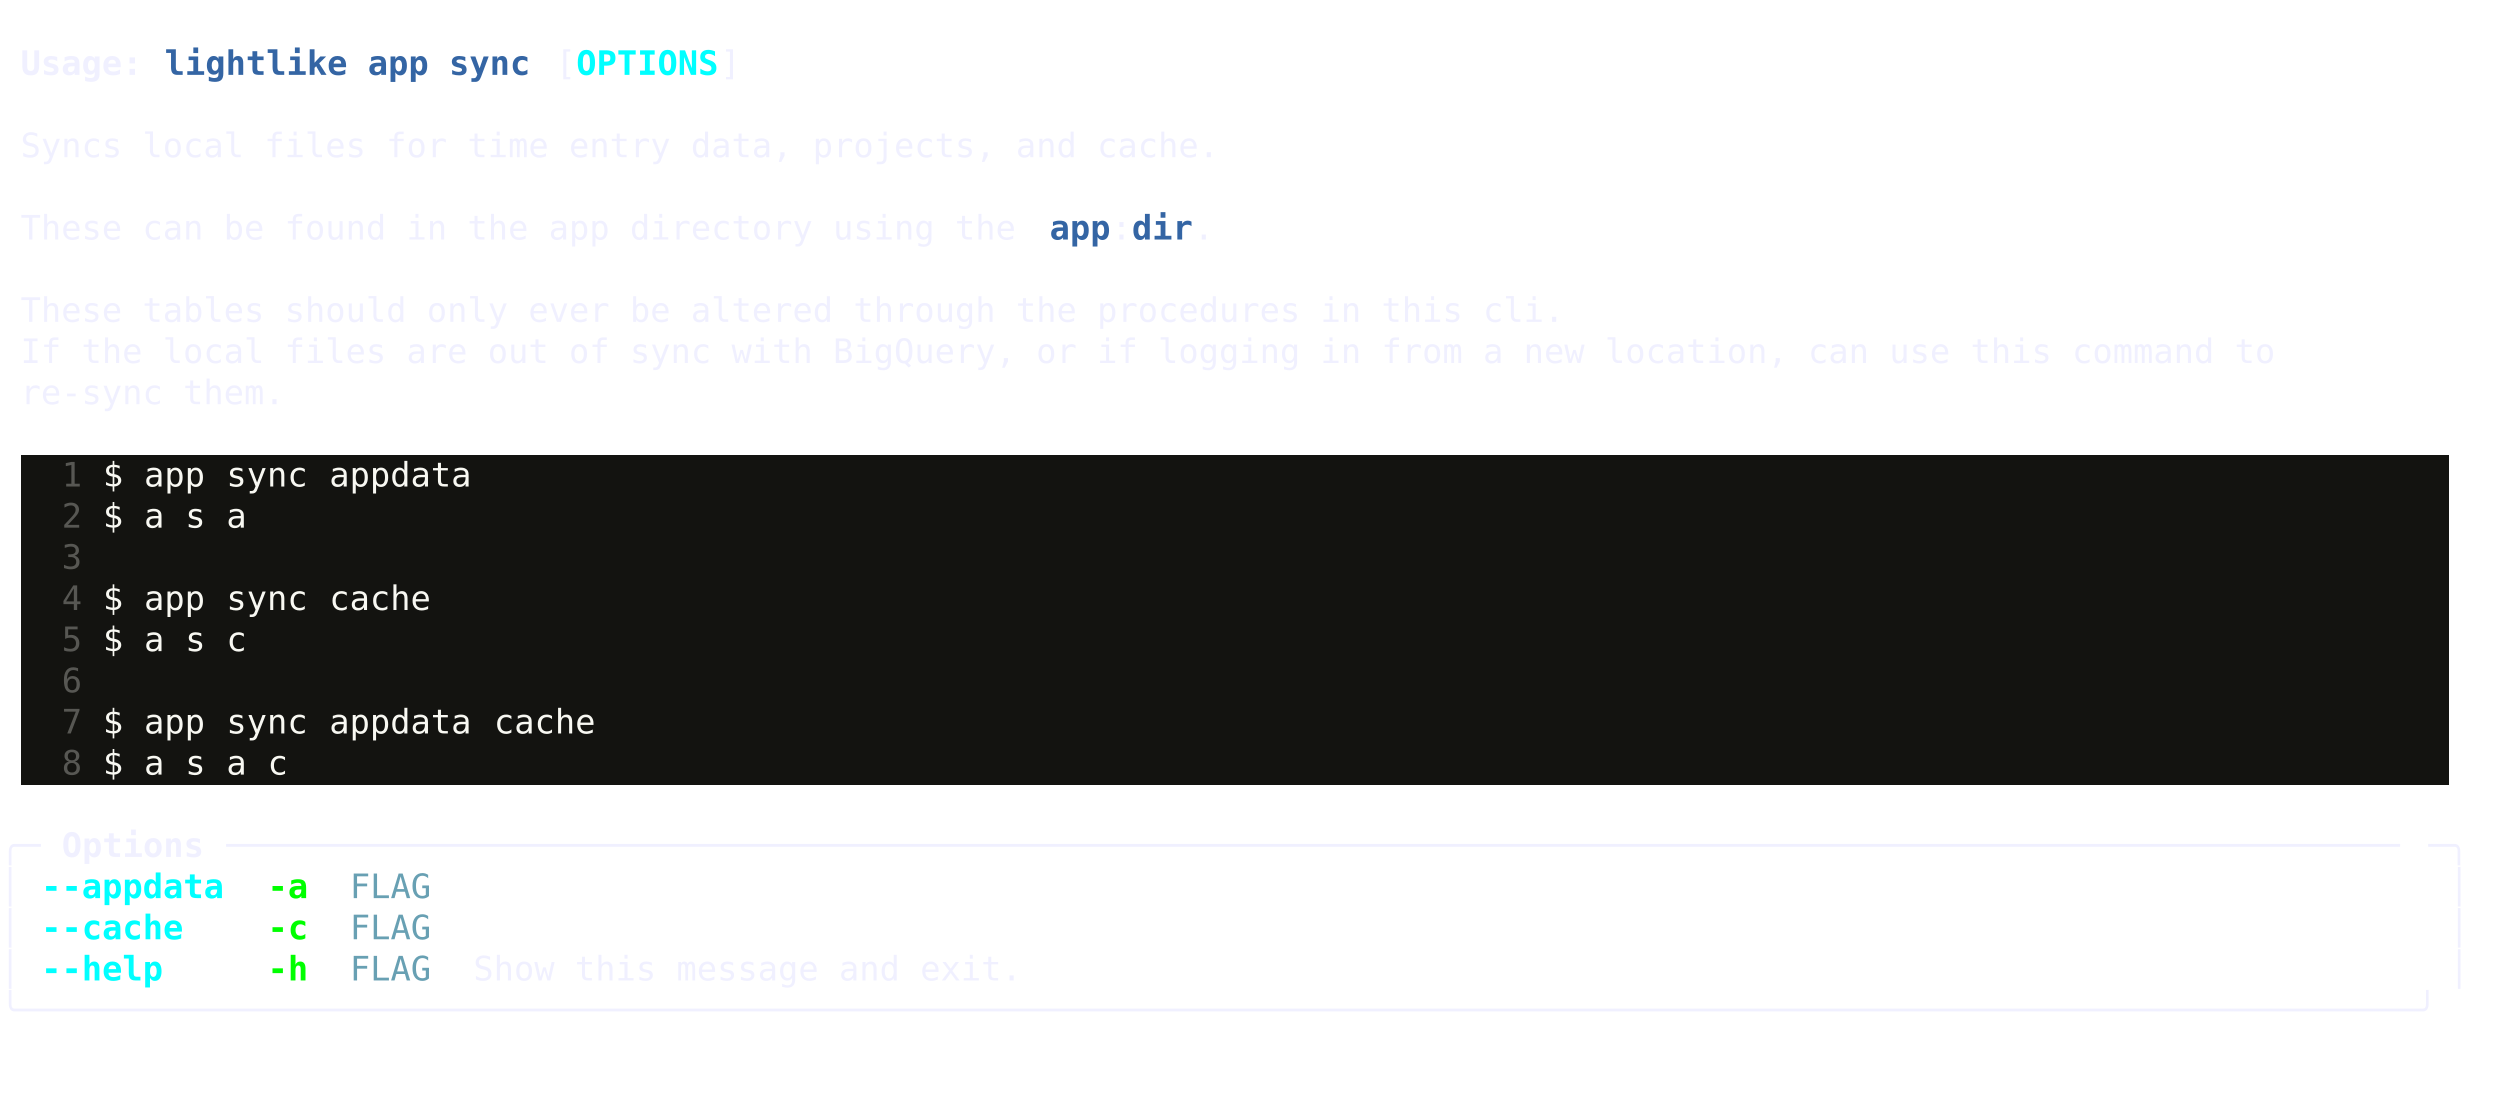
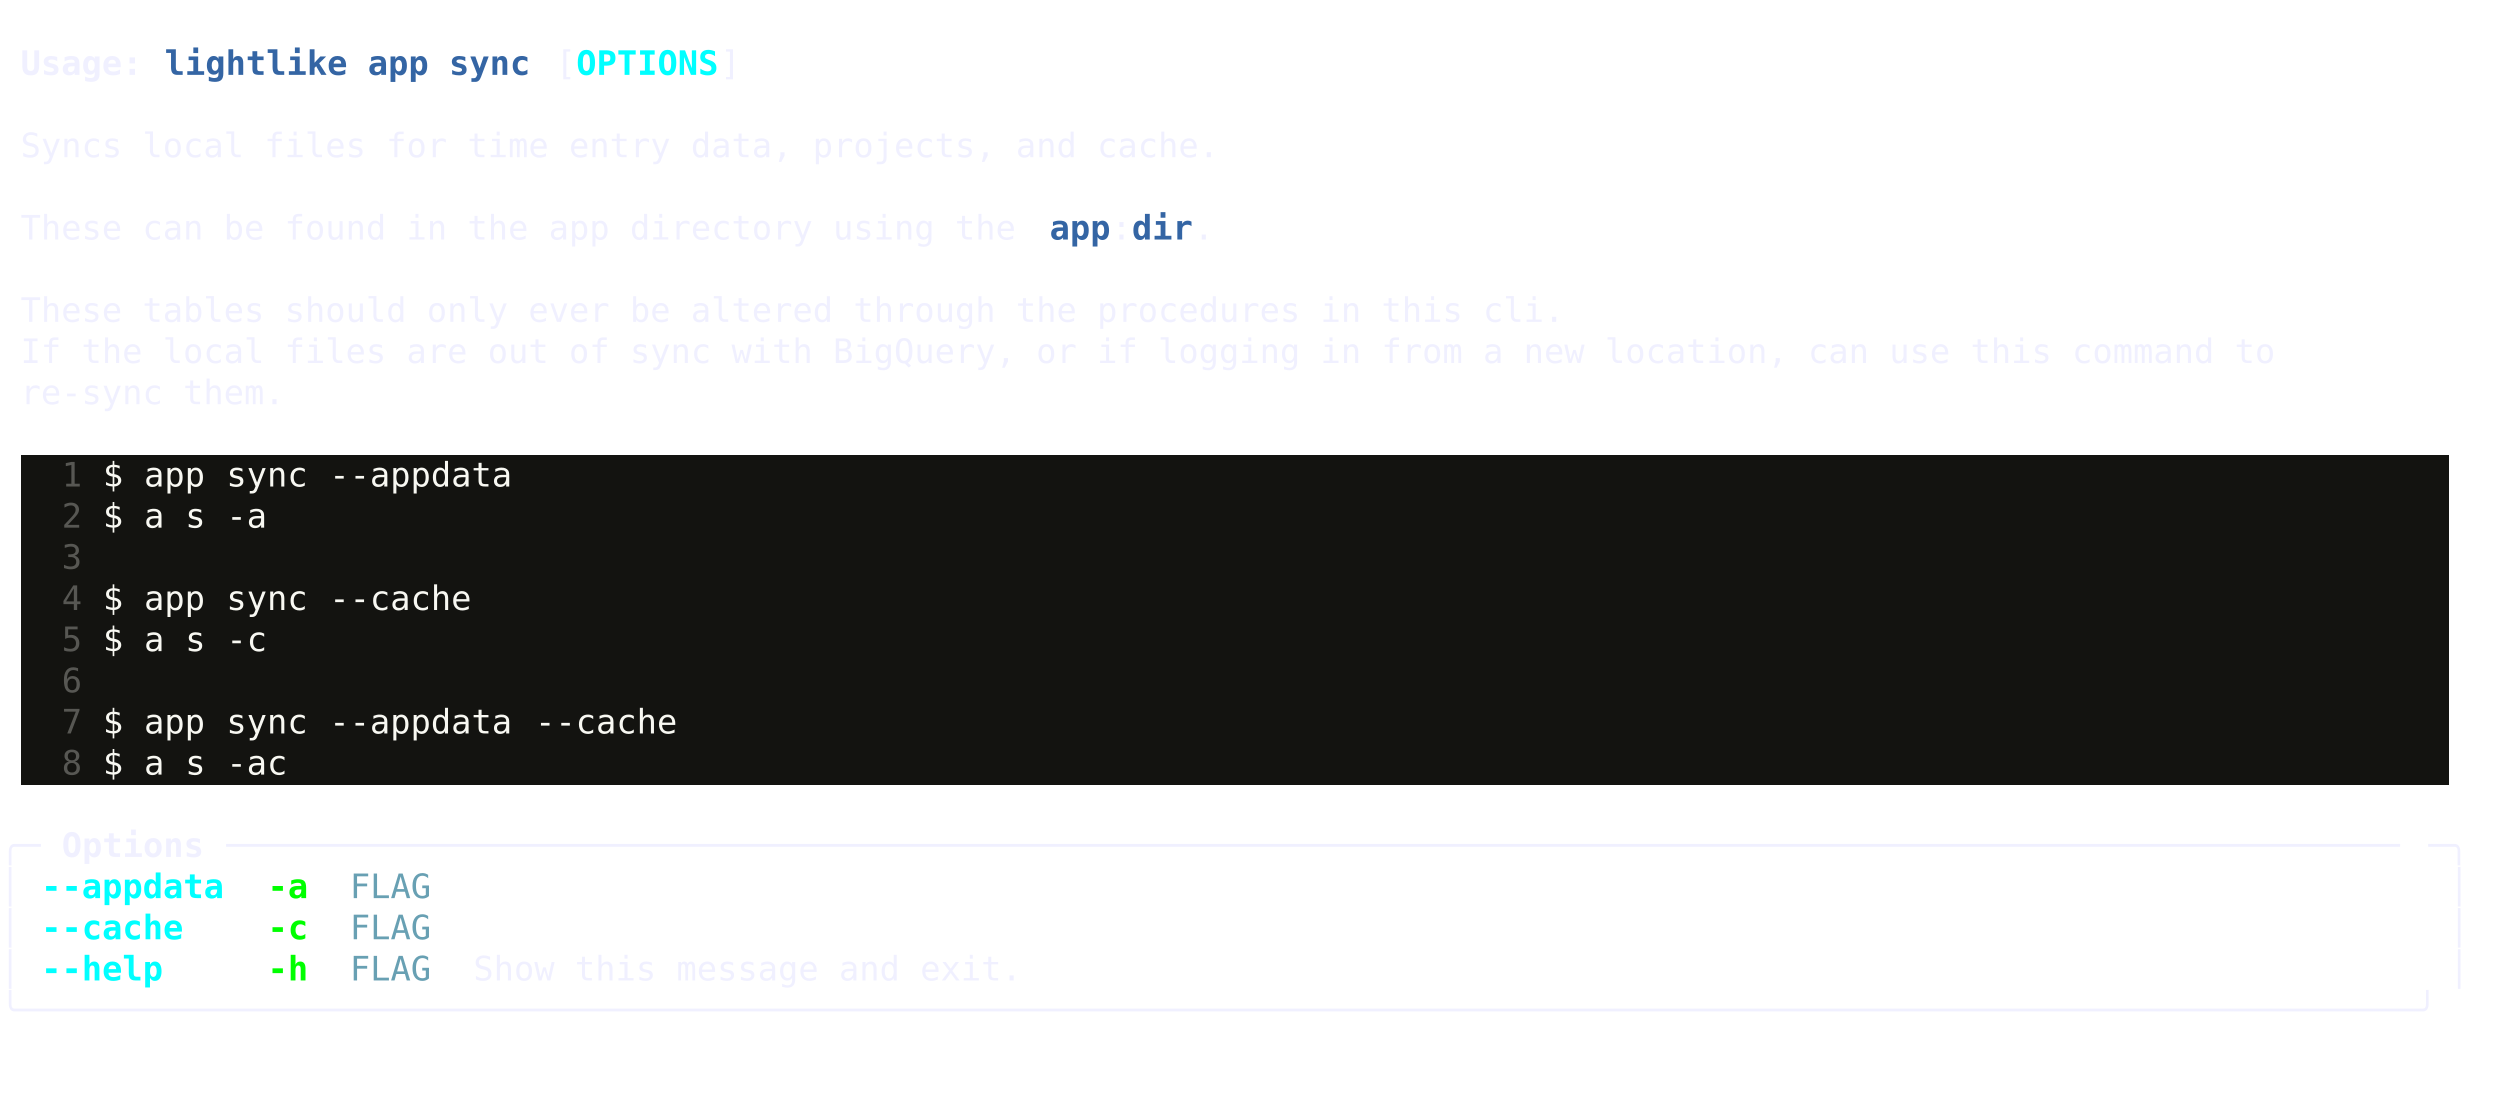
<svg xmlns="http://www.w3.org/2000/svg" class="rich-terminal" viewBox="0 0 1482 660.0">
  <style>

    @font-face {
        font-family: "Fira Code";
        src: local("FiraCode-Regular"),
                url("https://cdnjs.cloudflare.com/ajax/libs/firacode/6.2.0/woff2/FiraCode-Regular.woff2") format("woff2"),
                url("https://cdnjs.cloudflare.com/ajax/libs/firacode/6.2.0/woff/FiraCode-Regular.woff") format("woff");
        font-style: normal;
        font-weight: 400;
    }
    @font-face {
        font-family: "Fira Code";
        src: local("FiraCode-Bold"),
                url("https://cdnjs.cloudflare.com/ajax/libs/firacode/6.2.0/woff2/FiraCode-Bold.woff2") format("woff2"),
                url("https://cdnjs.cloudflare.com/ajax/libs/firacode/6.2.0/woff/FiraCode-Bold.woff") format("woff");
        font-style: bold;
        font-weight: 700;
    }

-     .terminal-2682084729-matrix {
+     .lightlike-cli-252773214-matrix {
        font-family: Fira Code, monospace;
        font-size: 20px;
        line-height: 24.4px;
        font-variant-east-asian: full-width;
    }

-     .terminal-2682084729-title {
+     .lightlike-cli-252773214-title {
        font-size: 18px;
        font-weight: bold;
        font-family: arial;
    }

-     .terminal-2682084729-r1 { fill: #f0f0ff }
- .terminal-2682084729-r2 { fill: #c5c8c6 }
- .terminal-2682084729-r3 { fill: #f0f0ff;font-weight: bold }
- .terminal-2682084729-r4 { fill: #3465a4;font-weight: bold }
- .terminal-2682084729-r5 { fill: #00ffff;font-weight: bold }
- .terminal-2682084729-r6 { fill: #e1e1db;font-weight: bold }
- .terminal-2682084729-r7 { fill: #575753 }
- .terminal-2682084729-r8 { fill: #f8f8f2 }
- .terminal-2682084729-r9 { fill: #00ff00;font-weight: bold }
- .terminal-2682084729-r10 { fill: #68a0b3 }
+     .lightlike-cli-252773214-r1 { fill: #f0f0ff }
+ .lightlike-cli-252773214-r2 { fill: #c5c8c6 }
+ .lightlike-cli-252773214-r3 { fill: #f0f0ff;font-weight: bold }
+ .lightlike-cli-252773214-r4 { fill: #3465a4;font-weight: bold }
+ .lightlike-cli-252773214-r5 { fill: #00ffff;font-weight: bold }
+ .lightlike-cli-252773214-r6 { fill: #e1e1db;font-weight: bold }
+ .lightlike-cli-252773214-r7 { fill: #575753 }
+ .lightlike-cli-252773214-r8 { fill: #f8f8f2 }
+ .lightlike-cli-252773214-r9 { fill: #00ff00;font-weight: bold }
+ .lightlike-cli-252773214-r10 { fill: #68a0b3 }
    </style>
  <defs>
-     <clipPath id="terminal-2682084729-clip-terminal">
+     <clipPath id="lightlike-cli-252773214-clip-terminal">
      <rect x="0" y="0" width="1463.0" height="609.0" />
    </clipPath>
-     <clipPath id="terminal-2682084729-line-0">
+     <clipPath id="lightlike-cli-252773214-line-0">
      <rect x="0" y="1.5" width="1464" height="24.65" />
    </clipPath>
-     <clipPath id="terminal-2682084729-line-1">
+     <clipPath id="lightlike-cli-252773214-line-1">
      <rect x="0" y="25.9" width="1464" height="24.65" />
    </clipPath>
-     <clipPath id="terminal-2682084729-line-2">
+     <clipPath id="lightlike-cli-252773214-line-2">
      <rect x="0" y="50.3" width="1464" height="24.65" />
    </clipPath>
-     <clipPath id="terminal-2682084729-line-3">
+     <clipPath id="lightlike-cli-252773214-line-3">
      <rect x="0" y="74.7" width="1464" height="24.65" />
    </clipPath>
-     <clipPath id="terminal-2682084729-line-4">
+     <clipPath id="lightlike-cli-252773214-line-4">
      <rect x="0" y="99.1" width="1464" height="24.65" />
    </clipPath>
-     <clipPath id="terminal-2682084729-line-5">
+     <clipPath id="lightlike-cli-252773214-line-5">
      <rect x="0" y="123.5" width="1464" height="24.65" />
    </clipPath>
-     <clipPath id="terminal-2682084729-line-6">
+     <clipPath id="lightlike-cli-252773214-line-6">
      <rect x="0" y="147.9" width="1464" height="24.65" />
    </clipPath>
-     <clipPath id="terminal-2682084729-line-7">
+     <clipPath id="lightlike-cli-252773214-line-7">
      <rect x="0" y="172.3" width="1464" height="24.65" />
    </clipPath>
-     <clipPath id="terminal-2682084729-line-8">
+     <clipPath id="lightlike-cli-252773214-line-8">
      <rect x="0" y="196.7" width="1464" height="24.65" />
    </clipPath>
-     <clipPath id="terminal-2682084729-line-9">
+     <clipPath id="lightlike-cli-252773214-line-9">
      <rect x="0" y="221.1" width="1464" height="24.65" />
    </clipPath>
-     <clipPath id="terminal-2682084729-line-10">
+     <clipPath id="lightlike-cli-252773214-line-10">
      <rect x="0" y="245.5" width="1464" height="24.65" />
    </clipPath>
-     <clipPath id="terminal-2682084729-line-11">
+     <clipPath id="lightlike-cli-252773214-line-11">
      <rect x="0" y="269.9" width="1464" height="24.65" />
    </clipPath>
-     <clipPath id="terminal-2682084729-line-12">
+     <clipPath id="lightlike-cli-252773214-line-12">
      <rect x="0" y="294.3" width="1464" height="24.65" />
    </clipPath>
-     <clipPath id="terminal-2682084729-line-13">
+     <clipPath id="lightlike-cli-252773214-line-13">
      <rect x="0" y="318.7" width="1464" height="24.65" />
    </clipPath>
-     <clipPath id="terminal-2682084729-line-14">
+     <clipPath id="lightlike-cli-252773214-line-14">
      <rect x="0" y="343.1" width="1464" height="24.65" />
    </clipPath>
-     <clipPath id="terminal-2682084729-line-15">
+     <clipPath id="lightlike-cli-252773214-line-15">
      <rect x="0" y="367.5" width="1464" height="24.65" />
    </clipPath>
-     <clipPath id="terminal-2682084729-line-16">
+     <clipPath id="lightlike-cli-252773214-line-16">
      <rect x="0" y="391.9" width="1464" height="24.65" />
    </clipPath>
-     <clipPath id="terminal-2682084729-line-17">
+     <clipPath id="lightlike-cli-252773214-line-17">
      <rect x="0" y="416.3" width="1464" height="24.65" />
    </clipPath>
-     <clipPath id="terminal-2682084729-line-18">
+     <clipPath id="lightlike-cli-252773214-line-18">
      <rect x="0" y="440.7" width="1464" height="24.65" />
    </clipPath>
-     <clipPath id="terminal-2682084729-line-19">
+     <clipPath id="lightlike-cli-252773214-line-19">
      <rect x="0" y="465.1" width="1464" height="24.65" />
    </clipPath>
-     <clipPath id="terminal-2682084729-line-20">
+     <clipPath id="lightlike-cli-252773214-line-20">
      <rect x="0" y="489.5" width="1464" height="24.65" />
    </clipPath>
-     <clipPath id="terminal-2682084729-line-21">
+     <clipPath id="lightlike-cli-252773214-line-21">
      <rect x="0" y="513.9" width="1464" height="24.65" />
    </clipPath>
-     <clipPath id="terminal-2682084729-line-22">
+     <clipPath id="lightlike-cli-252773214-line-22">
      <rect x="0" y="538.3" width="1464" height="24.65" />
    </clipPath>
-     <clipPath id="terminal-2682084729-line-23">
+     <clipPath id="lightlike-cli-252773214-line-23">
      <rect x="0" y="562.7" width="1464" height="24.65" />
    </clipPath>
  </defs>
  <rect fill="#131310" x="12.2" y="269.9" width="24.4" height="24.65" shape-rendering="crispEdges" />
  <rect fill="#131310" x="36.6" y="269.9" width="24.4" height="24.65" shape-rendering="crispEdges" />
  <rect fill="#131310" x="61" y="269.9" width="24.4" height="24.65" shape-rendering="crispEdges" />
  <rect fill="#131310" x="85.4" y="269.9" width="36.6" height="24.65" shape-rendering="crispEdges" />
  <rect fill="#131310" x="122" y="269.9" width="12.2" height="24.65" shape-rendering="crispEdges" />
  <rect fill="#131310" x="134.2" y="269.9" width="48.8" height="24.65" shape-rendering="crispEdges" />
  <rect fill="#131310" x="183" y="269.9" width="12.2" height="24.65" shape-rendering="crispEdges" />
-   <rect fill="#131310" x="195.2" y="269.9" width="85.4" height="24.65" shape-rendering="crispEdges" />
-   <rect fill="#131310" x="280.6" y="269.9" width="1171.2" height="24.65" shape-rendering="crispEdges" />
+   <rect fill="#131310" x="195.2" y="269.9" width="109.8" height="24.65" shape-rendering="crispEdges" />
+   <rect fill="#131310" x="305" y="269.9" width="1146.8" height="24.65" shape-rendering="crispEdges" />
  <rect fill="#131310" x="12.2" y="294.3" width="24.4" height="24.65" shape-rendering="crispEdges" />
  <rect fill="#131310" x="36.6" y="294.3" width="24.4" height="24.65" shape-rendering="crispEdges" />
  <rect fill="#131310" x="61" y="294.3" width="24.4" height="24.65" shape-rendering="crispEdges" />
  <rect fill="#131310" x="85.4" y="294.3" width="12.2" height="24.65" shape-rendering="crispEdges" />
  <rect fill="#131310" x="97.6" y="294.3" width="12.2" height="24.65" shape-rendering="crispEdges" />
  <rect fill="#131310" x="109.8" y="294.3" width="12.2" height="24.65" shape-rendering="crispEdges" />
  <rect fill="#131310" x="122" y="294.3" width="12.2" height="24.65" shape-rendering="crispEdges" />
-   <rect fill="#131310" x="134.2" y="294.3" width="12.2" height="24.65" shape-rendering="crispEdges" />
-   <rect fill="#131310" x="146.4" y="294.3" width="1305.4" height="24.65" shape-rendering="crispEdges" />
+   <rect fill="#131310" x="134.2" y="294.3" width="24.4" height="24.65" shape-rendering="crispEdges" />
+   <rect fill="#131310" x="158.6" y="294.3" width="1293.2" height="24.65" shape-rendering="crispEdges" />
  <rect fill="#131310" x="12.2" y="318.7" width="24.4" height="24.65" shape-rendering="crispEdges" />
  <rect fill="#131310" x="36.6" y="318.7" width="24.4" height="24.65" shape-rendering="crispEdges" />
  <rect fill="#131310" x="61" y="318.7" width="1390.8" height="24.65" shape-rendering="crispEdges" />
  <rect fill="#131310" x="12.2" y="343.1" width="24.4" height="24.65" shape-rendering="crispEdges" />
  <rect fill="#131310" x="36.6" y="343.1" width="24.4" height="24.65" shape-rendering="crispEdges" />
  <rect fill="#131310" x="61" y="343.1" width="24.4" height="24.65" shape-rendering="crispEdges" />
  <rect fill="#131310" x="85.4" y="343.1" width="36.6" height="24.65" shape-rendering="crispEdges" />
  <rect fill="#131310" x="122" y="343.1" width="12.2" height="24.65" shape-rendering="crispEdges" />
  <rect fill="#131310" x="134.2" y="343.1" width="48.8" height="24.65" shape-rendering="crispEdges" />
  <rect fill="#131310" x="183" y="343.1" width="12.2" height="24.65" shape-rendering="crispEdges" />
-   <rect fill="#131310" x="195.2" y="343.1" width="61" height="24.65" shape-rendering="crispEdges" />
-   <rect fill="#131310" x="256.2" y="343.1" width="1195.6" height="24.65" shape-rendering="crispEdges" />
+   <rect fill="#131310" x="195.2" y="343.1" width="85.4" height="24.65" shape-rendering="crispEdges" />
+   <rect fill="#131310" x="280.6" y="343.1" width="1171.2" height="24.65" shape-rendering="crispEdges" />
  <rect fill="#131310" x="12.2" y="367.5" width="24.4" height="24.65" shape-rendering="crispEdges" />
  <rect fill="#131310" x="36.6" y="367.5" width="24.4" height="24.65" shape-rendering="crispEdges" />
  <rect fill="#131310" x="61" y="367.5" width="24.4" height="24.65" shape-rendering="crispEdges" />
  <rect fill="#131310" x="85.4" y="367.5" width="12.2" height="24.65" shape-rendering="crispEdges" />
  <rect fill="#131310" x="97.6" y="367.5" width="12.2" height="24.65" shape-rendering="crispEdges" />
  <rect fill="#131310" x="109.8" y="367.5" width="12.2" height="24.65" shape-rendering="crispEdges" />
  <rect fill="#131310" x="122" y="367.5" width="12.2" height="24.65" shape-rendering="crispEdges" />
-   <rect fill="#131310" x="134.2" y="367.5" width="12.2" height="24.65" shape-rendering="crispEdges" />
-   <rect fill="#131310" x="146.4" y="367.5" width="1305.4" height="24.65" shape-rendering="crispEdges" />
+   <rect fill="#131310" x="134.2" y="367.5" width="24.4" height="24.65" shape-rendering="crispEdges" />
+   <rect fill="#131310" x="158.6" y="367.5" width="1293.2" height="24.65" shape-rendering="crispEdges" />
  <rect fill="#131310" x="12.2" y="391.9" width="24.4" height="24.65" shape-rendering="crispEdges" />
  <rect fill="#131310" x="36.6" y="391.9" width="24.4" height="24.65" shape-rendering="crispEdges" />
  <rect fill="#131310" x="61" y="391.9" width="1390.8" height="24.65" shape-rendering="crispEdges" />
  <rect fill="#131310" x="12.2" y="416.3" width="24.4" height="24.65" shape-rendering="crispEdges" />
  <rect fill="#131310" x="36.6" y="416.3" width="24.4" height="24.65" shape-rendering="crispEdges" />
  <rect fill="#131310" x="61" y="416.3" width="24.4" height="24.65" shape-rendering="crispEdges" />
  <rect fill="#131310" x="85.4" y="416.3" width="36.6" height="24.65" shape-rendering="crispEdges" />
  <rect fill="#131310" x="122" y="416.3" width="12.2" height="24.65" shape-rendering="crispEdges" />
  <rect fill="#131310" x="134.2" y="416.3" width="48.8" height="24.65" shape-rendering="crispEdges" />
  <rect fill="#131310" x="183" y="416.3" width="12.2" height="24.65" shape-rendering="crispEdges" />
-   <rect fill="#131310" x="195.2" y="416.3" width="85.4" height="24.65" shape-rendering="crispEdges" />
-   <rect fill="#131310" x="280.6" y="416.3" width="12.2" height="24.65" shape-rendering="crispEdges" />
-   <rect fill="#131310" x="292.8" y="416.3" width="61" height="24.65" shape-rendering="crispEdges" />
-   <rect fill="#131310" x="353.8" y="416.3" width="1098" height="24.65" shape-rendering="crispEdges" />
+   <rect fill="#131310" x="195.2" y="416.3" width="109.8" height="24.65" shape-rendering="crispEdges" />
+   <rect fill="#131310" x="305" y="416.3" width="12.2" height="24.65" shape-rendering="crispEdges" />
+   <rect fill="#131310" x="317.2" y="416.3" width="85.4" height="24.65" shape-rendering="crispEdges" />
+   <rect fill="#131310" x="402.6" y="416.3" width="1049.2" height="24.65" shape-rendering="crispEdges" />
  <rect fill="#131310" x="12.2" y="440.7" width="24.4" height="24.65" shape-rendering="crispEdges" />
  <rect fill="#131310" x="36.6" y="440.7" width="24.4" height="24.65" shape-rendering="crispEdges" />
  <rect fill="#131310" x="61" y="440.7" width="24.4" height="24.65" shape-rendering="crispEdges" />
  <rect fill="#131310" x="85.4" y="440.7" width="12.2" height="24.65" shape-rendering="crispEdges" />
  <rect fill="#131310" x="97.6" y="440.7" width="12.2" height="24.65" shape-rendering="crispEdges" />
  <rect fill="#131310" x="109.8" y="440.7" width="12.2" height="24.65" shape-rendering="crispEdges" />
  <rect fill="#131310" x="122" y="440.7" width="12.2" height="24.65" shape-rendering="crispEdges" />
-   <rect fill="#131310" x="134.2" y="440.7" width="12.2" height="24.65" shape-rendering="crispEdges" />
-   <rect fill="#131310" x="146.4" y="440.7" width="12.2" height="24.65" shape-rendering="crispEdges" />
-   <rect fill="#131310" x="158.6" y="440.7" width="12.2" height="24.65" shape-rendering="crispEdges" />
+   <rect fill="#131310" x="134.2" y="440.7" width="36.6" height="24.65" shape-rendering="crispEdges" />
  <rect fill="#131310" x="170.8" y="440.7" width="97.6" height="24.65" shape-rendering="crispEdges" />
  <rect fill="#131310" x="268.4" y="440.7" width="1183.4" height="24.65" shape-rendering="crispEdges" />
-   <g class="terminal-2682084729-matrix">
-     <text class="terminal-2682084729-r2" x="1464" y="20" textLength="12.2" clip-path="url(#terminal-2682084729-line-0)">
- </text>
-     <text class="terminal-2682084729-r3" x="12.2" y="44.4" textLength="73.2" clip-path="url(#terminal-2682084729-line-1)">Usage:</text>
-     <text class="terminal-2682084729-r4" x="97.6" y="44.4" textLength="219.6" clip-path="url(#terminal-2682084729-line-1)">lightlike app sync</text>
-     <text class="terminal-2682084729-r1" x="329.4" y="44.4" textLength="12.2" clip-path="url(#terminal-2682084729-line-1)">[</text>
-     <text class="terminal-2682084729-r5" x="341.6" y="44.4" textLength="85.4" clip-path="url(#terminal-2682084729-line-1)">OPTIONS</text>
-     <text class="terminal-2682084729-r1" x="427" y="44.4" textLength="12.2" clip-path="url(#terminal-2682084729-line-1)">]</text>
-     <text class="terminal-2682084729-r2" x="1464" y="44.4" textLength="12.2" clip-path="url(#terminal-2682084729-line-1)">
- </text>
-     <text class="terminal-2682084729-r2" x="1464" y="68.8" textLength="12.2" clip-path="url(#terminal-2682084729-line-2)">
- </text>
-     <text class="terminal-2682084729-r1" x="12.2" y="93.2" textLength="719.8" clip-path="url(#terminal-2682084729-line-3)">Syncs local files for time entry data, projects, and cache.</text>
-     <text class="terminal-2682084729-r2" x="1464" y="93.2" textLength="12.2" clip-path="url(#terminal-2682084729-line-3)">
- </text>
-     <text class="terminal-2682084729-r2" x="1464" y="117.6" textLength="12.2" clip-path="url(#terminal-2682084729-line-4)">
- </text>
-     <text class="terminal-2682084729-r1" x="12.2" y="142" textLength="610" clip-path="url(#terminal-2682084729-line-5)">These can be found in the app directory using the </text>
-     <text class="terminal-2682084729-r4" x="622.2" y="142" textLength="36.6" clip-path="url(#terminal-2682084729-line-5)">app</text>
-     <text class="terminal-2682084729-r1" x="658.8" y="142" textLength="12.2" clip-path="url(#terminal-2682084729-line-5)">:</text>
-     <text class="terminal-2682084729-r4" x="671" y="142" textLength="36.6" clip-path="url(#terminal-2682084729-line-5)">dir</text>
-     <text class="terminal-2682084729-r1" x="707.6" y="142" textLength="12.2" clip-path="url(#terminal-2682084729-line-5)">.</text>
-     <text class="terminal-2682084729-r2" x="1464" y="142" textLength="12.2" clip-path="url(#terminal-2682084729-line-5)">
- </text>
-     <text class="terminal-2682084729-r2" x="1464" y="166.4" textLength="12.2" clip-path="url(#terminal-2682084729-line-6)">
- </text>
-     <text class="terminal-2682084729-r1" x="12.2" y="190.8" textLength="927.2" clip-path="url(#terminal-2682084729-line-7)">These tables should only ever be altered through the procedures in this cli.</text>
-     <text class="terminal-2682084729-r2" x="1464" y="190.8" textLength="12.2" clip-path="url(#terminal-2682084729-line-7)">
- </text>
-     <text class="terminal-2682084729-r1" x="12.2" y="215.2" textLength="1366.4" clip-path="url(#terminal-2682084729-line-8)">If the local files are out of sync with BigQuery, or if logging in from a new location, can use this command to </text>
-     <text class="terminal-2682084729-r2" x="1464" y="215.2" textLength="12.2" clip-path="url(#terminal-2682084729-line-8)">
- </text>
-     <text class="terminal-2682084729-r1" x="12.2" y="239.6" textLength="158.6" clip-path="url(#terminal-2682084729-line-9)">re-sync them.</text>
-     <text class="terminal-2682084729-r2" x="1464" y="239.6" textLength="12.2" clip-path="url(#terminal-2682084729-line-9)">
- </text>
-     <text class="terminal-2682084729-r2" x="1464" y="264" textLength="12.2" clip-path="url(#terminal-2682084729-line-10)">
- </text>
-     <text class="terminal-2682084729-r7" x="36.6" y="288.4" textLength="24.4" clip-path="url(#terminal-2682084729-line-11)">1 </text>
-     <text class="terminal-2682084729-r8" x="61" y="288.4" textLength="24.4" clip-path="url(#terminal-2682084729-line-11)">$ </text>
-     <text class="terminal-2682084729-r8" x="85.4" y="288.4" textLength="36.6" clip-path="url(#terminal-2682084729-line-11)">app</text>
-     <text class="terminal-2682084729-r8" x="134.2" y="288.4" textLength="48.8" clip-path="url(#terminal-2682084729-line-11)">sync</text>
-     <text class="terminal-2682084729-r8" x="195.2" y="288.4" textLength="85.4" clip-path="url(#terminal-2682084729-line-11)">appdata</text>
-     <text class="terminal-2682084729-r2" x="1464" y="288.4" textLength="12.2" clip-path="url(#terminal-2682084729-line-11)">
- </text>
-     <text class="terminal-2682084729-r7" x="36.6" y="312.8" textLength="24.4" clip-path="url(#terminal-2682084729-line-12)">2 </text>
-     <text class="terminal-2682084729-r8" x="61" y="312.8" textLength="24.4" clip-path="url(#terminal-2682084729-line-12)">$ </text>
-     <text class="terminal-2682084729-r8" x="85.4" y="312.8" textLength="12.2" clip-path="url(#terminal-2682084729-line-12)">a</text>
-     <text class="terminal-2682084729-r8" x="109.8" y="312.8" textLength="12.2" clip-path="url(#terminal-2682084729-line-12)">s</text>
-     <text class="terminal-2682084729-r8" x="134.2" y="312.8" textLength="12.2" clip-path="url(#terminal-2682084729-line-12)">a</text>
-     <text class="terminal-2682084729-r2" x="1464" y="312.8" textLength="12.2" clip-path="url(#terminal-2682084729-line-12)">
- </text>
-     <text class="terminal-2682084729-r7" x="36.6" y="337.2" textLength="24.4" clip-path="url(#terminal-2682084729-line-13)">3 </text>
-     <text class="terminal-2682084729-r2" x="1464" y="337.2" textLength="12.2" clip-path="url(#terminal-2682084729-line-13)">
- </text>
-     <text class="terminal-2682084729-r7" x="36.6" y="361.6" textLength="24.4" clip-path="url(#terminal-2682084729-line-14)">4 </text>
-     <text class="terminal-2682084729-r8" x="61" y="361.6" textLength="24.4" clip-path="url(#terminal-2682084729-line-14)">$ </text>
-     <text class="terminal-2682084729-r8" x="85.4" y="361.6" textLength="36.6" clip-path="url(#terminal-2682084729-line-14)">app</text>
-     <text class="terminal-2682084729-r8" x="134.2" y="361.6" textLength="48.8" clip-path="url(#terminal-2682084729-line-14)">sync</text>
-     <text class="terminal-2682084729-r8" x="195.2" y="361.6" textLength="61" clip-path="url(#terminal-2682084729-line-14)">cache</text>
-     <text class="terminal-2682084729-r2" x="1464" y="361.6" textLength="12.2" clip-path="url(#terminal-2682084729-line-14)">
- </text>
-     <text class="terminal-2682084729-r7" x="36.6" y="386" textLength="24.4" clip-path="url(#terminal-2682084729-line-15)">5 </text>
-     <text class="terminal-2682084729-r8" x="61" y="386" textLength="24.4" clip-path="url(#terminal-2682084729-line-15)">$ </text>
-     <text class="terminal-2682084729-r8" x="85.4" y="386" textLength="12.2" clip-path="url(#terminal-2682084729-line-15)">a</text>
-     <text class="terminal-2682084729-r8" x="109.8" y="386" textLength="12.2" clip-path="url(#terminal-2682084729-line-15)">s</text>
-     <text class="terminal-2682084729-r8" x="134.2" y="386" textLength="12.2" clip-path="url(#terminal-2682084729-line-15)">c</text>
-     <text class="terminal-2682084729-r2" x="1464" y="386" textLength="12.2" clip-path="url(#terminal-2682084729-line-15)">
- </text>
-     <text class="terminal-2682084729-r7" x="36.6" y="410.4" textLength="24.4" clip-path="url(#terminal-2682084729-line-16)">6 </text>
-     <text class="terminal-2682084729-r2" x="1464" y="410.4" textLength="12.2" clip-path="url(#terminal-2682084729-line-16)">
- </text>
-     <text class="terminal-2682084729-r7" x="36.6" y="434.8" textLength="24.4" clip-path="url(#terminal-2682084729-line-17)">7 </text>
-     <text class="terminal-2682084729-r8" x="61" y="434.8" textLength="24.4" clip-path="url(#terminal-2682084729-line-17)">$ </text>
-     <text class="terminal-2682084729-r8" x="85.4" y="434.8" textLength="36.6" clip-path="url(#terminal-2682084729-line-17)">app</text>
-     <text class="terminal-2682084729-r8" x="134.2" y="434.8" textLength="48.8" clip-path="url(#terminal-2682084729-line-17)">sync</text>
-     <text class="terminal-2682084729-r8" x="195.2" y="434.8" textLength="85.4" clip-path="url(#terminal-2682084729-line-17)">appdata</text>
-     <text class="terminal-2682084729-r8" x="292.8" y="434.8" textLength="61" clip-path="url(#terminal-2682084729-line-17)">cache</text>
-     <text class="terminal-2682084729-r2" x="1464" y="434.8" textLength="12.2" clip-path="url(#terminal-2682084729-line-17)">
- </text>
-     <text class="terminal-2682084729-r7" x="36.6" y="459.2" textLength="24.4" clip-path="url(#terminal-2682084729-line-18)">8 </text>
-     <text class="terminal-2682084729-r8" x="61" y="459.2" textLength="24.4" clip-path="url(#terminal-2682084729-line-18)">$ </text>
-     <text class="terminal-2682084729-r8" x="85.4" y="459.2" textLength="12.2" clip-path="url(#terminal-2682084729-line-18)">a</text>
-     <text class="terminal-2682084729-r8" x="109.8" y="459.2" textLength="12.2" clip-path="url(#terminal-2682084729-line-18)">s</text>
-     <text class="terminal-2682084729-r8" x="134.2" y="459.2" textLength="12.2" clip-path="url(#terminal-2682084729-line-18)">a</text>
-     <text class="terminal-2682084729-r8" x="158.6" y="459.2" textLength="12.2" clip-path="url(#terminal-2682084729-line-18)">c</text>
-     <text class="terminal-2682084729-r2" x="1464" y="459.2" textLength="12.2" clip-path="url(#terminal-2682084729-line-18)">
- </text>
-     <text class="terminal-2682084729-r2" x="1464" y="483.6" textLength="12.2" clip-path="url(#terminal-2682084729-line-19)">
- </text>
-     <text class="terminal-2682084729-r1" x="0" y="508" textLength="24.4" clip-path="url(#terminal-2682084729-line-20)">╭─</text>
-     <text class="terminal-2682084729-r3" x="36.6" y="508" textLength="85.4" clip-path="url(#terminal-2682084729-line-20)">Options</text>
-     <text class="terminal-2682084729-r1" x="134.2" y="508" textLength="1305.4" clip-path="url(#terminal-2682084729-line-20)">───────────────────────────────────────────────────────────────────────────────────────────────────────────</text>
-     <text class="terminal-2682084729-r1" x="1439.6" y="508" textLength="24.4" clip-path="url(#terminal-2682084729-line-20)">─╮</text>
-     <text class="terminal-2682084729-r2" x="1464" y="508" textLength="12.2" clip-path="url(#terminal-2682084729-line-20)">
- </text>
-     <text class="terminal-2682084729-r1" x="0" y="532.4" textLength="12.2" clip-path="url(#terminal-2682084729-line-21)">│</text>
-     <text class="terminal-2682084729-r5" x="24.4" y="532.4" textLength="109.8" clip-path="url(#terminal-2682084729-line-21)">--appdata</text>
-     <text class="terminal-2682084729-r9" x="158.6" y="532.4" textLength="24.4" clip-path="url(#terminal-2682084729-line-21)">-a</text>
-     <text class="terminal-2682084729-r10" x="207.4" y="532.4" textLength="48.8" clip-path="url(#terminal-2682084729-line-21)">FLAG</text>
-     <text class="terminal-2682084729-r1" x="1451.8" y="532.4" textLength="12.2" clip-path="url(#terminal-2682084729-line-21)">│</text>
-     <text class="terminal-2682084729-r2" x="1464" y="532.4" textLength="12.2" clip-path="url(#terminal-2682084729-line-21)">
- </text>
-     <text class="terminal-2682084729-r1" x="0" y="556.8" textLength="12.2" clip-path="url(#terminal-2682084729-line-22)">│</text>
-     <text class="terminal-2682084729-r5" x="24.4" y="556.8" textLength="85.4" clip-path="url(#terminal-2682084729-line-22)">--cache</text>
-     <text class="terminal-2682084729-r9" x="158.6" y="556.8" textLength="24.4" clip-path="url(#terminal-2682084729-line-22)">-c</text>
-     <text class="terminal-2682084729-r10" x="207.4" y="556.8" textLength="48.8" clip-path="url(#terminal-2682084729-line-22)">FLAG</text>
-     <text class="terminal-2682084729-r1" x="1451.8" y="556.8" textLength="12.2" clip-path="url(#terminal-2682084729-line-22)">│</text>
-     <text class="terminal-2682084729-r2" x="1464" y="556.8" textLength="12.2" clip-path="url(#terminal-2682084729-line-22)">
- </text>
-     <text class="terminal-2682084729-r1" x="0" y="581.2" textLength="12.2" clip-path="url(#terminal-2682084729-line-23)">│</text>
-     <text class="terminal-2682084729-r5" x="24.4" y="581.2" textLength="73.2" clip-path="url(#terminal-2682084729-line-23)">--help</text>
-     <text class="terminal-2682084729-r9" x="158.6" y="581.2" textLength="24.4" clip-path="url(#terminal-2682084729-line-23)">-h</text>
-     <text class="terminal-2682084729-r10" x="207.4" y="581.2" textLength="48.8" clip-path="url(#terminal-2682084729-line-23)">FLAG</text>
-     <text class="terminal-2682084729-r1" x="280.6" y="581.2" textLength="329.4" clip-path="url(#terminal-2682084729-line-23)">Show this message and exit.</text>
-     <text class="terminal-2682084729-r1" x="1451.8" y="581.2" textLength="12.2" clip-path="url(#terminal-2682084729-line-23)">│</text>
-     <text class="terminal-2682084729-r2" x="1464" y="581.2" textLength="12.2" clip-path="url(#terminal-2682084729-line-23)">
- </text>
-     <text class="terminal-2682084729-r1" x="0" y="605.6" textLength="1464" clip-path="url(#terminal-2682084729-line-24)">╰──────────────────────────────────────────────────────────────────────────────────────────────────────────────────────╯</text>
-     <text class="terminal-2682084729-r2" x="1464" y="605.6" textLength="12.2" clip-path="url(#terminal-2682084729-line-24)">
+   <g class="lightlike-cli-252773214-matrix">
+     <text class="lightlike-cli-252773214-r2" x="1464" y="20" textLength="12.2" clip-path="url(#lightlike-cli-252773214-line-0)">
+ </text>
+     <text class="lightlike-cli-252773214-r3" x="12.2" y="44.4" textLength="73.2" clip-path="url(#lightlike-cli-252773214-line-1)">Usage:</text>
+     <text class="lightlike-cli-252773214-r4" x="97.6" y="44.4" textLength="219.6" clip-path="url(#lightlike-cli-252773214-line-1)">lightlike app sync</text>
+     <text class="lightlike-cli-252773214-r1" x="329.4" y="44.4" textLength="12.2" clip-path="url(#lightlike-cli-252773214-line-1)">[</text>
+     <text class="lightlike-cli-252773214-r5" x="341.6" y="44.4" textLength="85.4" clip-path="url(#lightlike-cli-252773214-line-1)">OPTIONS</text>
+     <text class="lightlike-cli-252773214-r1" x="427" y="44.4" textLength="12.2" clip-path="url(#lightlike-cli-252773214-line-1)">]</text>
+     <text class="lightlike-cli-252773214-r2" x="1464" y="44.4" textLength="12.2" clip-path="url(#lightlike-cli-252773214-line-1)">
+ </text>
+     <text class="lightlike-cli-252773214-r2" x="1464" y="68.8" textLength="12.2" clip-path="url(#lightlike-cli-252773214-line-2)">
+ </text>
+     <text class="lightlike-cli-252773214-r1" x="12.2" y="93.2" textLength="719.8" clip-path="url(#lightlike-cli-252773214-line-3)">Syncs local files for time entry data, projects, and cache.</text>
+     <text class="lightlike-cli-252773214-r2" x="1464" y="93.2" textLength="12.2" clip-path="url(#lightlike-cli-252773214-line-3)">
+ </text>
+     <text class="lightlike-cli-252773214-r2" x="1464" y="117.6" textLength="12.2" clip-path="url(#lightlike-cli-252773214-line-4)">
+ </text>
+     <text class="lightlike-cli-252773214-r1" x="12.2" y="142" textLength="610" clip-path="url(#lightlike-cli-252773214-line-5)">These can be found in the app directory using the </text>
+     <text class="lightlike-cli-252773214-r4" x="622.2" y="142" textLength="36.6" clip-path="url(#lightlike-cli-252773214-line-5)">app</text>
+     <text class="lightlike-cli-252773214-r1" x="658.8" y="142" textLength="12.2" clip-path="url(#lightlike-cli-252773214-line-5)">:</text>
+     <text class="lightlike-cli-252773214-r4" x="671" y="142" textLength="36.6" clip-path="url(#lightlike-cli-252773214-line-5)">dir</text>
+     <text class="lightlike-cli-252773214-r1" x="707.6" y="142" textLength="12.2" clip-path="url(#lightlike-cli-252773214-line-5)">.</text>
+     <text class="lightlike-cli-252773214-r2" x="1464" y="142" textLength="12.2" clip-path="url(#lightlike-cli-252773214-line-5)">
+ </text>
+     <text class="lightlike-cli-252773214-r2" x="1464" y="166.4" textLength="12.2" clip-path="url(#lightlike-cli-252773214-line-6)">
+ </text>
+     <text class="lightlike-cli-252773214-r1" x="12.2" y="190.8" textLength="927.2" clip-path="url(#lightlike-cli-252773214-line-7)">These tables should only ever be altered through the procedures in this cli.</text>
+     <text class="lightlike-cli-252773214-r2" x="1464" y="190.8" textLength="12.2" clip-path="url(#lightlike-cli-252773214-line-7)">
+ </text>
+     <text class="lightlike-cli-252773214-r1" x="12.2" y="215.2" textLength="1366.4" clip-path="url(#lightlike-cli-252773214-line-8)">If the local files are out of sync with BigQuery, or if logging in from a new location, can use this command to </text>
+     <text class="lightlike-cli-252773214-r2" x="1464" y="215.2" textLength="12.2" clip-path="url(#lightlike-cli-252773214-line-8)">
+ </text>
+     <text class="lightlike-cli-252773214-r1" x="12.2" y="239.6" textLength="158.6" clip-path="url(#lightlike-cli-252773214-line-9)">re-sync them.</text>
+     <text class="lightlike-cli-252773214-r2" x="1464" y="239.6" textLength="12.2" clip-path="url(#lightlike-cli-252773214-line-9)">
+ </text>
+     <text class="lightlike-cli-252773214-r2" x="1464" y="264" textLength="12.2" clip-path="url(#lightlike-cli-252773214-line-10)">
+ </text>
+     <text class="lightlike-cli-252773214-r7" x="36.6" y="288.4" textLength="24.4" clip-path="url(#lightlike-cli-252773214-line-11)">1 </text>
+     <text class="lightlike-cli-252773214-r8" x="61" y="288.4" textLength="24.4" clip-path="url(#lightlike-cli-252773214-line-11)">$ </text>
+     <text class="lightlike-cli-252773214-r8" x="85.4" y="288.4" textLength="36.6" clip-path="url(#lightlike-cli-252773214-line-11)">app</text>
+     <text class="lightlike-cli-252773214-r8" x="134.2" y="288.4" textLength="48.8" clip-path="url(#lightlike-cli-252773214-line-11)">sync</text>
+     <text class="lightlike-cli-252773214-r8" x="195.2" y="288.4" textLength="109.8" clip-path="url(#lightlike-cli-252773214-line-11)">--appdata</text>
+     <text class="lightlike-cli-252773214-r2" x="1464" y="288.4" textLength="12.2" clip-path="url(#lightlike-cli-252773214-line-11)">
+ </text>
+     <text class="lightlike-cli-252773214-r7" x="36.6" y="312.8" textLength="24.4" clip-path="url(#lightlike-cli-252773214-line-12)">2 </text>
+     <text class="lightlike-cli-252773214-r8" x="61" y="312.8" textLength="24.4" clip-path="url(#lightlike-cli-252773214-line-12)">$ </text>
+     <text class="lightlike-cli-252773214-r8" x="85.4" y="312.8" textLength="12.2" clip-path="url(#lightlike-cli-252773214-line-12)">a</text>
+     <text class="lightlike-cli-252773214-r8" x="109.8" y="312.8" textLength="12.2" clip-path="url(#lightlike-cli-252773214-line-12)">s</text>
+     <text class="lightlike-cli-252773214-r8" x="134.2" y="312.8" textLength="24.4" clip-path="url(#lightlike-cli-252773214-line-12)">-a</text>
+     <text class="lightlike-cli-252773214-r2" x="1464" y="312.8" textLength="12.2" clip-path="url(#lightlike-cli-252773214-line-12)">
+ </text>
+     <text class="lightlike-cli-252773214-r7" x="36.6" y="337.2" textLength="24.4" clip-path="url(#lightlike-cli-252773214-line-13)">3 </text>
+     <text class="lightlike-cli-252773214-r2" x="1464" y="337.2" textLength="12.2" clip-path="url(#lightlike-cli-252773214-line-13)">
+ </text>
+     <text class="lightlike-cli-252773214-r7" x="36.6" y="361.6" textLength="24.4" clip-path="url(#lightlike-cli-252773214-line-14)">4 </text>
+     <text class="lightlike-cli-252773214-r8" x="61" y="361.6" textLength="24.4" clip-path="url(#lightlike-cli-252773214-line-14)">$ </text>
+     <text class="lightlike-cli-252773214-r8" x="85.4" y="361.6" textLength="36.6" clip-path="url(#lightlike-cli-252773214-line-14)">app</text>
+     <text class="lightlike-cli-252773214-r8" x="134.2" y="361.6" textLength="48.8" clip-path="url(#lightlike-cli-252773214-line-14)">sync</text>
+     <text class="lightlike-cli-252773214-r8" x="195.2" y="361.6" textLength="85.4" clip-path="url(#lightlike-cli-252773214-line-14)">--cache</text>
+     <text class="lightlike-cli-252773214-r2" x="1464" y="361.6" textLength="12.2" clip-path="url(#lightlike-cli-252773214-line-14)">
+ </text>
+     <text class="lightlike-cli-252773214-r7" x="36.6" y="386" textLength="24.4" clip-path="url(#lightlike-cli-252773214-line-15)">5 </text>
+     <text class="lightlike-cli-252773214-r8" x="61" y="386" textLength="24.4" clip-path="url(#lightlike-cli-252773214-line-15)">$ </text>
+     <text class="lightlike-cli-252773214-r8" x="85.4" y="386" textLength="12.2" clip-path="url(#lightlike-cli-252773214-line-15)">a</text>
+     <text class="lightlike-cli-252773214-r8" x="109.8" y="386" textLength="12.2" clip-path="url(#lightlike-cli-252773214-line-15)">s</text>
+     <text class="lightlike-cli-252773214-r8" x="134.2" y="386" textLength="24.4" clip-path="url(#lightlike-cli-252773214-line-15)">-c</text>
+     <text class="lightlike-cli-252773214-r2" x="1464" y="386" textLength="12.2" clip-path="url(#lightlike-cli-252773214-line-15)">
+ </text>
+     <text class="lightlike-cli-252773214-r7" x="36.6" y="410.4" textLength="24.4" clip-path="url(#lightlike-cli-252773214-line-16)">6 </text>
+     <text class="lightlike-cli-252773214-r2" x="1464" y="410.4" textLength="12.2" clip-path="url(#lightlike-cli-252773214-line-16)">
+ </text>
+     <text class="lightlike-cli-252773214-r7" x="36.6" y="434.8" textLength="24.4" clip-path="url(#lightlike-cli-252773214-line-17)">7 </text>
+     <text class="lightlike-cli-252773214-r8" x="61" y="434.8" textLength="24.4" clip-path="url(#lightlike-cli-252773214-line-17)">$ </text>
+     <text class="lightlike-cli-252773214-r8" x="85.4" y="434.8" textLength="36.6" clip-path="url(#lightlike-cli-252773214-line-17)">app</text>
+     <text class="lightlike-cli-252773214-r8" x="134.2" y="434.8" textLength="48.8" clip-path="url(#lightlike-cli-252773214-line-17)">sync</text>
+     <text class="lightlike-cli-252773214-r8" x="195.2" y="434.8" textLength="109.8" clip-path="url(#lightlike-cli-252773214-line-17)">--appdata</text>
+     <text class="lightlike-cli-252773214-r8" x="317.2" y="434.8" textLength="85.4" clip-path="url(#lightlike-cli-252773214-line-17)">--cache</text>
+     <text class="lightlike-cli-252773214-r2" x="1464" y="434.8" textLength="12.2" clip-path="url(#lightlike-cli-252773214-line-17)">
+ </text>
+     <text class="lightlike-cli-252773214-r7" x="36.6" y="459.2" textLength="24.4" clip-path="url(#lightlike-cli-252773214-line-18)">8 </text>
+     <text class="lightlike-cli-252773214-r8" x="61" y="459.2" textLength="24.4" clip-path="url(#lightlike-cli-252773214-line-18)">$ </text>
+     <text class="lightlike-cli-252773214-r8" x="85.4" y="459.2" textLength="12.2" clip-path="url(#lightlike-cli-252773214-line-18)">a</text>
+     <text class="lightlike-cli-252773214-r8" x="109.8" y="459.2" textLength="12.2" clip-path="url(#lightlike-cli-252773214-line-18)">s</text>
+     <text class="lightlike-cli-252773214-r8" x="134.2" y="459.2" textLength="36.6" clip-path="url(#lightlike-cli-252773214-line-18)">-ac</text>
+     <text class="lightlike-cli-252773214-r2" x="1464" y="459.2" textLength="12.2" clip-path="url(#lightlike-cli-252773214-line-18)">
+ </text>
+     <text class="lightlike-cli-252773214-r2" x="1464" y="483.6" textLength="12.2" clip-path="url(#lightlike-cli-252773214-line-19)">
+ </text>
+     <text class="lightlike-cli-252773214-r1" x="0" y="508" textLength="24.4" clip-path="url(#lightlike-cli-252773214-line-20)">╭─</text>
+     <text class="lightlike-cli-252773214-r3" x="36.6" y="508" textLength="85.4" clip-path="url(#lightlike-cli-252773214-line-20)">Options</text>
+     <text class="lightlike-cli-252773214-r1" x="134.2" y="508" textLength="1305.4" clip-path="url(#lightlike-cli-252773214-line-20)">───────────────────────────────────────────────────────────────────────────────────────────────────────────</text>
+     <text class="lightlike-cli-252773214-r1" x="1439.6" y="508" textLength="24.4" clip-path="url(#lightlike-cli-252773214-line-20)">─╮</text>
+     <text class="lightlike-cli-252773214-r2" x="1464" y="508" textLength="12.2" clip-path="url(#lightlike-cli-252773214-line-20)">
+ </text>
+     <text class="lightlike-cli-252773214-r1" x="0" y="532.4" textLength="12.2" clip-path="url(#lightlike-cli-252773214-line-21)">│</text>
+     <text class="lightlike-cli-252773214-r5" x="24.4" y="532.4" textLength="109.8" clip-path="url(#lightlike-cli-252773214-line-21)">--appdata</text>
+     <text class="lightlike-cli-252773214-r9" x="158.6" y="532.4" textLength="24.4" clip-path="url(#lightlike-cli-252773214-line-21)">-a</text>
+     <text class="lightlike-cli-252773214-r10" x="207.4" y="532.4" textLength="48.8" clip-path="url(#lightlike-cli-252773214-line-21)">FLAG</text>
+     <text class="lightlike-cli-252773214-r1" x="1451.8" y="532.4" textLength="12.2" clip-path="url(#lightlike-cli-252773214-line-21)">│</text>
+     <text class="lightlike-cli-252773214-r2" x="1464" y="532.4" textLength="12.2" clip-path="url(#lightlike-cli-252773214-line-21)">
+ </text>
+     <text class="lightlike-cli-252773214-r1" x="0" y="556.8" textLength="12.2" clip-path="url(#lightlike-cli-252773214-line-22)">│</text>
+     <text class="lightlike-cli-252773214-r5" x="24.4" y="556.8" textLength="85.4" clip-path="url(#lightlike-cli-252773214-line-22)">--cache</text>
+     <text class="lightlike-cli-252773214-r9" x="158.6" y="556.8" textLength="24.4" clip-path="url(#lightlike-cli-252773214-line-22)">-c</text>
+     <text class="lightlike-cli-252773214-r10" x="207.4" y="556.8" textLength="48.8" clip-path="url(#lightlike-cli-252773214-line-22)">FLAG</text>
+     <text class="lightlike-cli-252773214-r1" x="1451.8" y="556.8" textLength="12.2" clip-path="url(#lightlike-cli-252773214-line-22)">│</text>
+     <text class="lightlike-cli-252773214-r2" x="1464" y="556.8" textLength="12.2" clip-path="url(#lightlike-cli-252773214-line-22)">
+ </text>
+     <text class="lightlike-cli-252773214-r1" x="0" y="581.2" textLength="12.2" clip-path="url(#lightlike-cli-252773214-line-23)">│</text>
+     <text class="lightlike-cli-252773214-r5" x="24.4" y="581.2" textLength="73.2" clip-path="url(#lightlike-cli-252773214-line-23)">--help</text>
+     <text class="lightlike-cli-252773214-r9" x="158.6" y="581.2" textLength="24.4" clip-path="url(#lightlike-cli-252773214-line-23)">-h</text>
+     <text class="lightlike-cli-252773214-r10" x="207.4" y="581.2" textLength="48.8" clip-path="url(#lightlike-cli-252773214-line-23)">FLAG</text>
+     <text class="lightlike-cli-252773214-r1" x="280.6" y="581.2" textLength="329.4" clip-path="url(#lightlike-cli-252773214-line-23)">Show this message and exit.</text>
+     <text class="lightlike-cli-252773214-r1" x="1451.8" y="581.2" textLength="12.2" clip-path="url(#lightlike-cli-252773214-line-23)">│</text>
+     <text class="lightlike-cli-252773214-r2" x="1464" y="581.2" textLength="12.2" clip-path="url(#lightlike-cli-252773214-line-23)">
+ </text>
+     <text class="lightlike-cli-252773214-r1" x="0" y="605.6" textLength="1464" clip-path="url(#lightlike-cli-252773214-line-24)">╰──────────────────────────────────────────────────────────────────────────────────────────────────────────────────────╯</text>
+     <text class="lightlike-cli-252773214-r2" x="1464" y="605.6" textLength="12.2" clip-path="url(#lightlike-cli-252773214-line-24)">
</text>
  </g>
</svg>
